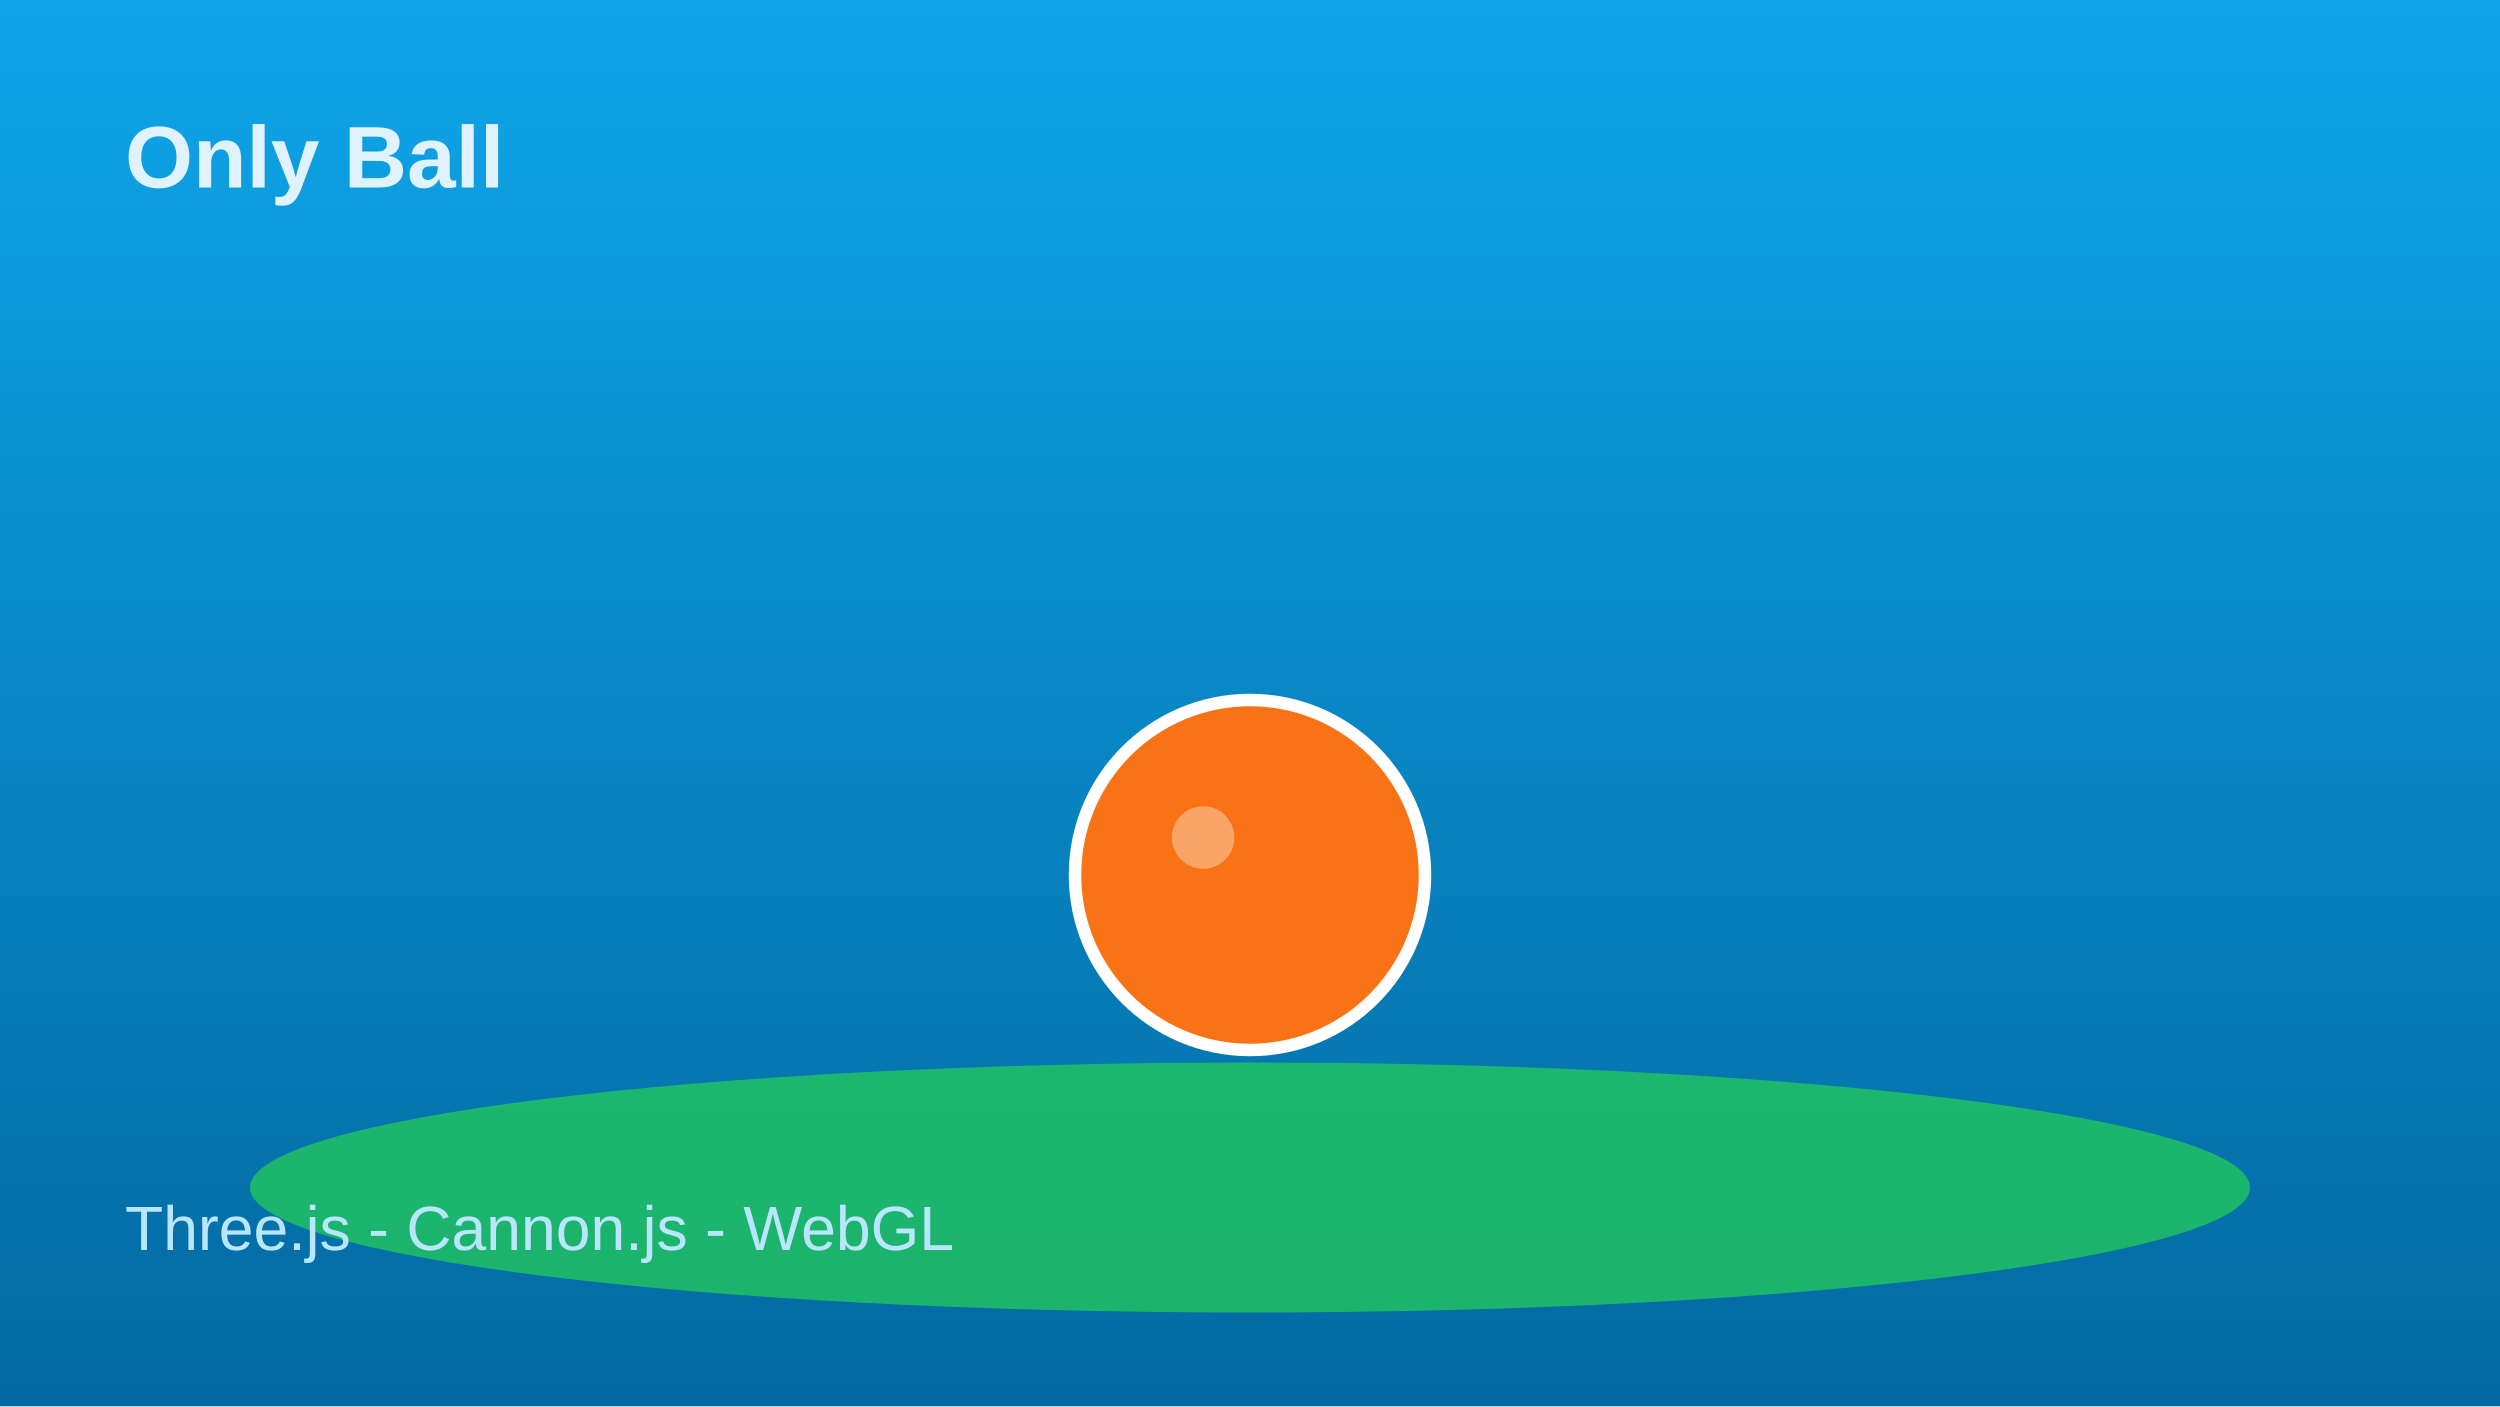
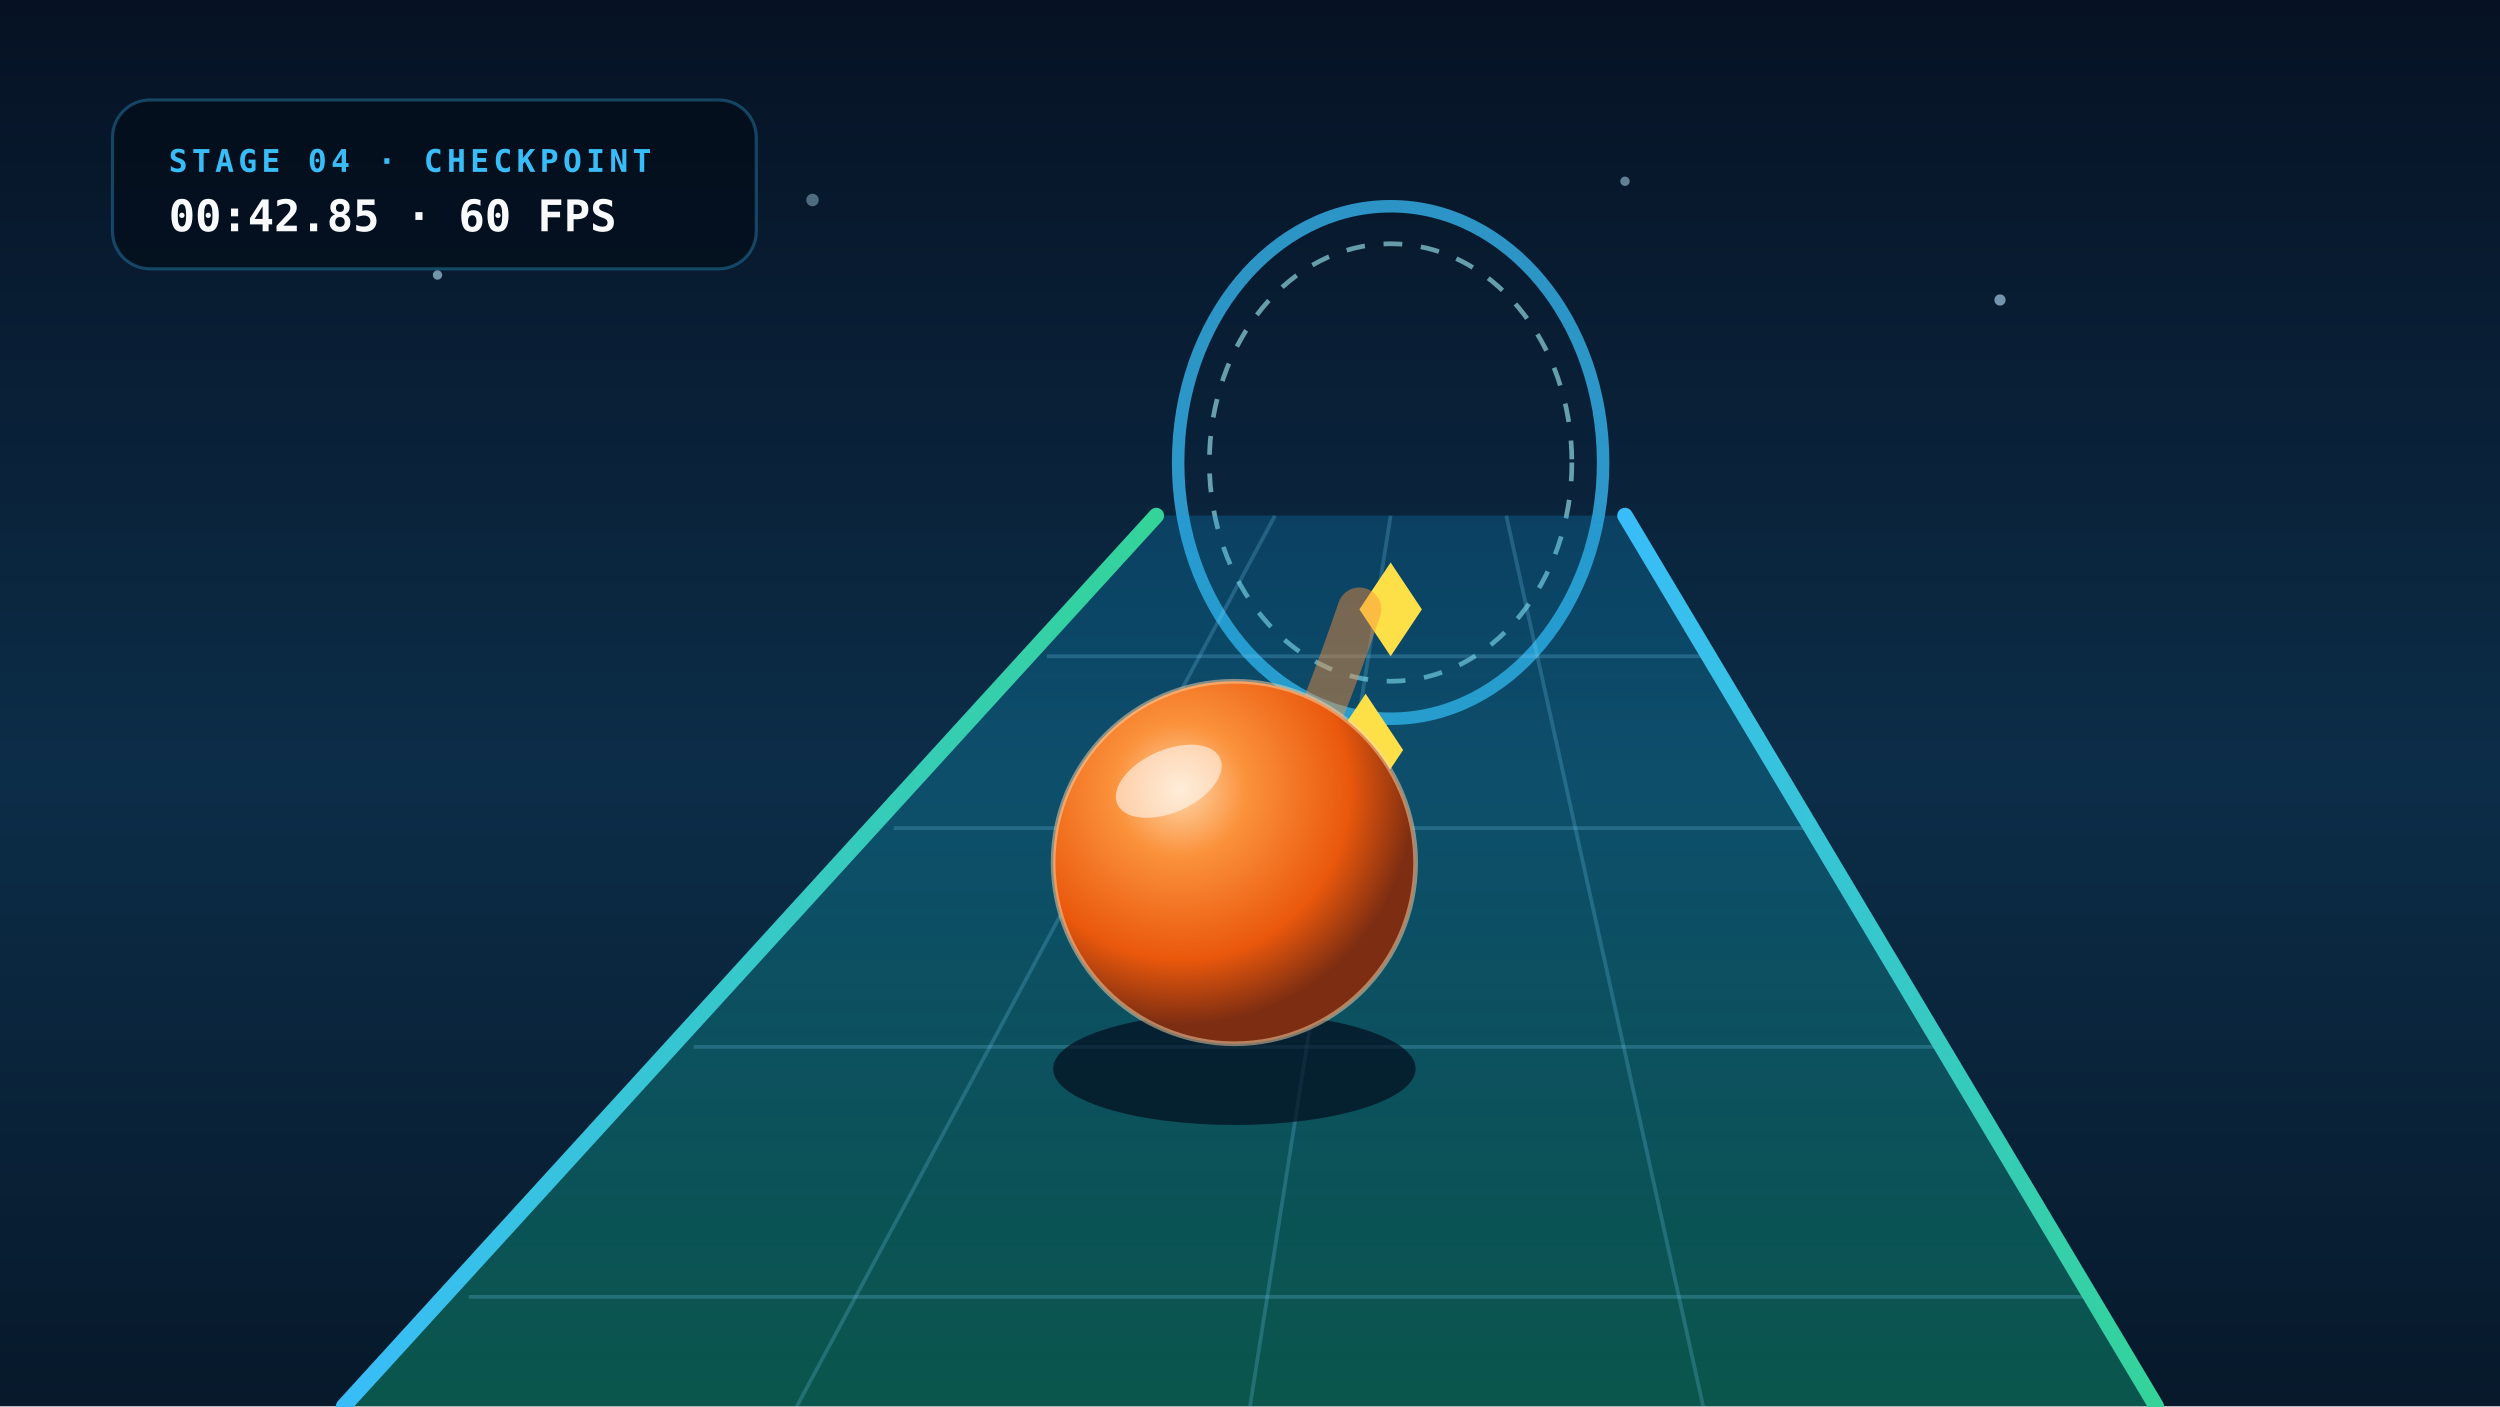
- <svg xmlns="http://www.w3.org/2000/svg" width="800" height="450" viewBox="0 0 800 450" role="img" aria-label="Only Ball preview">
+ <svg xmlns="http://www.w3.org/2000/svg" width="800" height="450" viewBox="0 0 800 450" role="img" aria-label="Only Ball 3D platformer preview">
  <defs>
-     <linearGradient id="sky" x1="0" y1="0" x2="0" y2="1">
-       <stop offset="0%" stop-color="#0ea5e9" />
-       <stop offset="100%" stop-color="#0369a1" />
+     <linearGradient id="ob-sky" x1="0" y1="0" x2="0" y2="1">
+       <stop offset="0%" stop-color="#061224" />
+       <stop offset="55%" stop-color="#0c2d48" />
+       <stop offset="100%" stop-color="#07192b" />
+     </linearGradient>
+     <radialGradient id="ob-ball" cx="0.35" cy="0.3" r="0.65">
+       <stop offset="0%" stop-color="#fed7aa" />
+       <stop offset="28%" stop-color="#fb923c" />
+       <stop offset="72%" stop-color="#ea580c" />
+       <stop offset="100%" stop-color="#7c2d12" />
+     </radialGradient>
+     <linearGradient id="ob-track" x1="0" y1="0" x2="0" y2="1">
+       <stop offset="0%" stop-color="#0ea5e9" stop-opacity="0.22" />
+       <stop offset="100%" stop-color="#10b981" stop-opacity="0.38" />
+     </linearGradient>
+     <linearGradient id="ob-rail" x1="0" y1="0" x2="1" y2="0">
+       <stop offset="0%" stop-color="#38bdf8" />
+       <stop offset="100%" stop-color="#34d399" />
    </linearGradient>
  </defs>
-   <rect width="800" height="450" fill="url(#sky)" />
-   <ellipse cx="400" cy="380" rx="320" ry="40" fill="#22c55e" opacity="0.8" />
-   <circle cx="400" cy="280" r="56" fill="#f97316" stroke="#fff" stroke-width="4" />
-   <circle cx="385" cy="268" r="10" fill="#fff" opacity="0.35" />
-   <text x="40" y="60" fill="#e0f2fe" font-family="Segoe UI, Arial, sans-serif" font-size="28" font-weight="700">Only Ball</text>
-   <text x="40" y="400" fill="#bae6fd" font-family="Segoe UI, Arial, sans-serif" font-size="20">Three.js - Cannon.js - WebGL</text>
+   <rect width="800" height="450" fill="url(#ob-sky)" />
+   <circle cx="140" cy="88" r="1.5" fill="#bae6fd" opacity="0.6" />
+   <circle cx="260" cy="64" r="2" fill="#bae6fd" opacity="0.4" />
+   <circle cx="640" cy="96" r="1.8" fill="#bae6fd" opacity="0.6" />
+   <circle cx="520" cy="58" r="1.5" fill="#bae6fd" opacity="0.5" />
+   <ellipse cx="445" cy="148" rx="68" ry="82" fill="none" stroke="#38bdf8" stroke-width="4" stroke-opacity="0.75" />
+   <ellipse cx="445" cy="148" rx="58" ry="70" fill="none" stroke="#a5f3fc" stroke-width="1.5" stroke-dasharray="6 6" stroke-opacity="0.6" />
+   <g>
+     <polygon points="370,165 520,165 690,450 110,450" fill="url(#ob-track)" />
+     <g stroke="#7dd3fc" stroke-opacity="0.22" stroke-width="1.2">
+       <line x1="408" y1="165" x2="255" y2="450" />
+       <line x1="445" y1="165" x2="400" y2="450" />
+       <line x1="482" y1="165" x2="545" y2="450" />
+       <line x1="335" y1="210" x2="546" y2="210" />
+       <line x1="286" y1="265" x2="579" y2="265" />
+       <line x1="222" y1="335" x2="621" y2="335" />
+       <line x1="150" y1="415" x2="668" y2="415" />
+     </g>
+     <line x1="370" y1="165" x2="110" y2="450" stroke="url(#ob-rail)" stroke-width="5" stroke-linecap="round" />
+     <line x1="520" y1="165" x2="690" y2="450" stroke="url(#ob-rail)" stroke-width="5" stroke-linecap="round" />
+   </g>
+   <polygon points="435,195 445,180 455,195 445,210" fill="#fde047" />
+   <polygon points="425,240 437,222 449,240 437,258" fill="#fde047" />
+   <path d="M 435,195 Q 418,245 395,290" fill="none" stroke="#fb923c" stroke-opacity="0.45" stroke-width="14" stroke-linecap="round" />
+   <ellipse cx="395" cy="342" rx="58" ry="18" fill="#020617" opacity="0.65" />
+   <circle cx="395" cy="276" r="58" fill="url(#ob-ball)" stroke="#fed7aa" stroke-opacity="0.5" stroke-width="1.5" />
+   <ellipse cx="374" cy="250" rx="18" ry="10" transform="rotate(-24 374 250)" fill="#ffffff" opacity="0.55" />
+   <g transform="translate(36, 32)">
+     <rect width="206" height="54" rx="12" fill="#040d1a" fill-opacity="0.72" stroke="#38bdf8" stroke-opacity="0.3" />
+     <text x="18" y="23" fill="#38bdf8" font-family="ui-monospace, monospace" font-size="10" font-weight="700" letter-spacing="1.4">STAGE 04 · CHECKPOINT</text>
+     <text x="18" y="42" fill="#f8fafc" font-family="ui-monospace, monospace" font-size="14" font-weight="700">00:42.85 · 60 FPS</text>
+   </g>
</svg>
